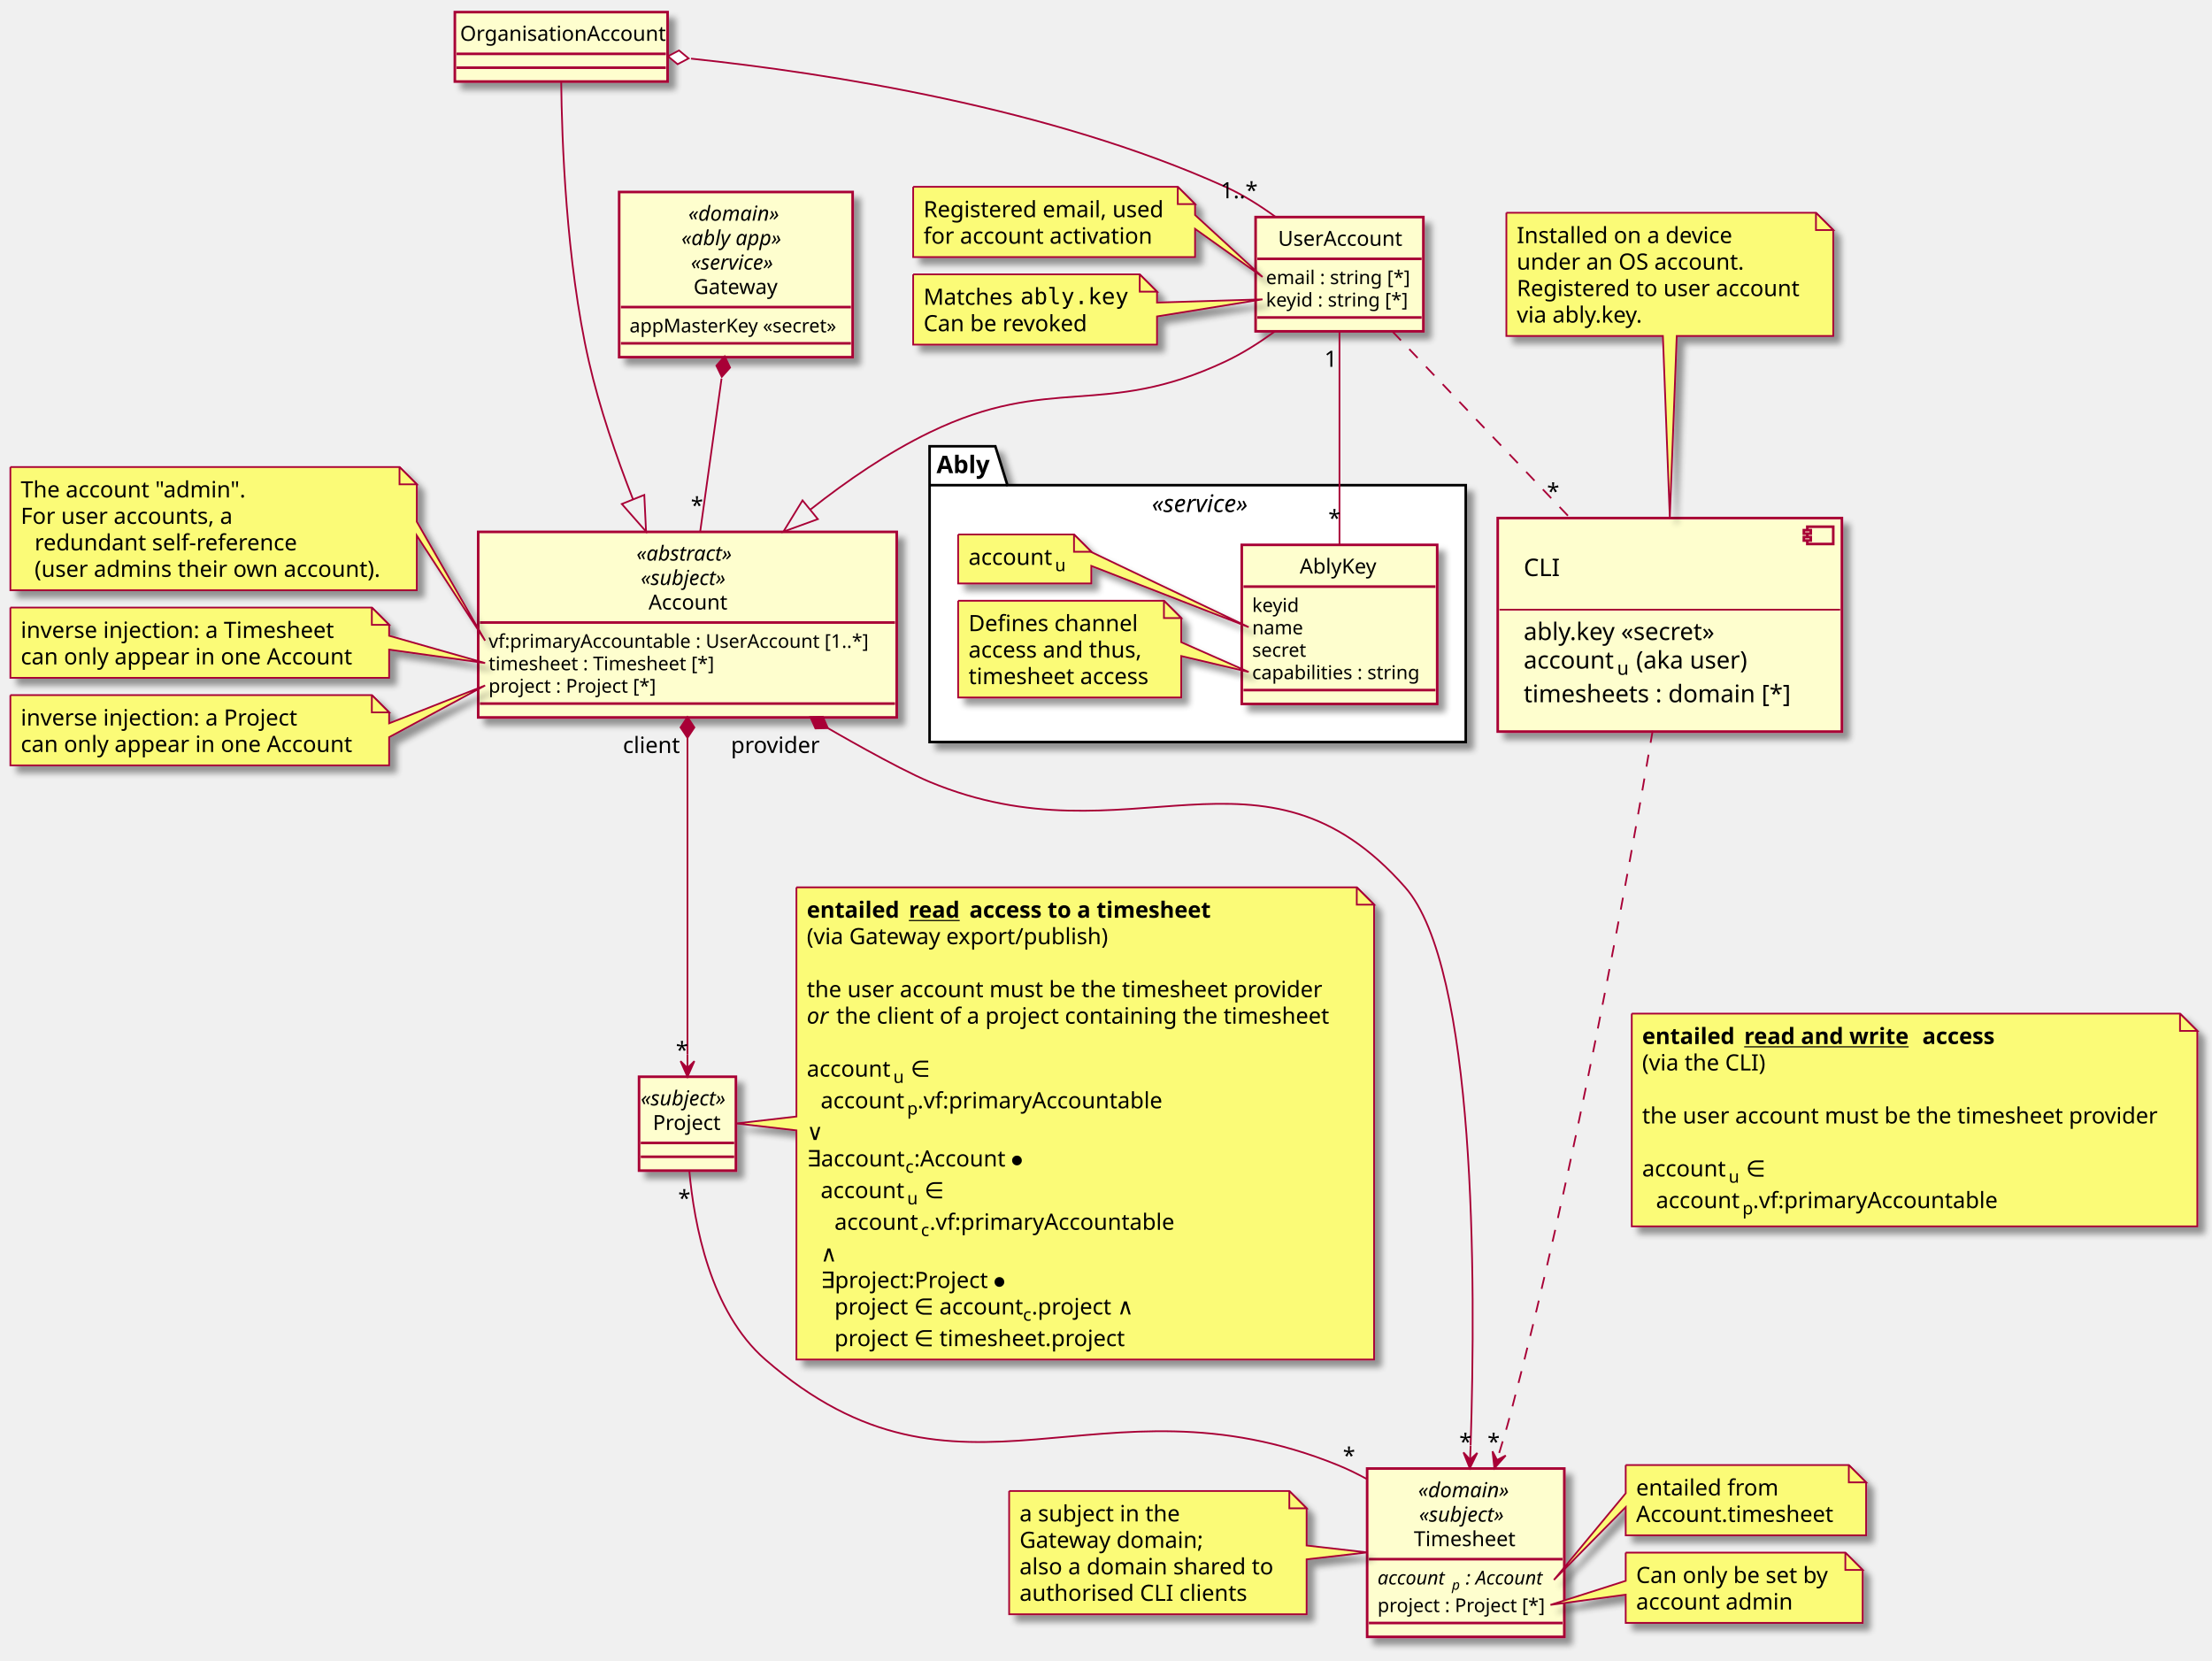
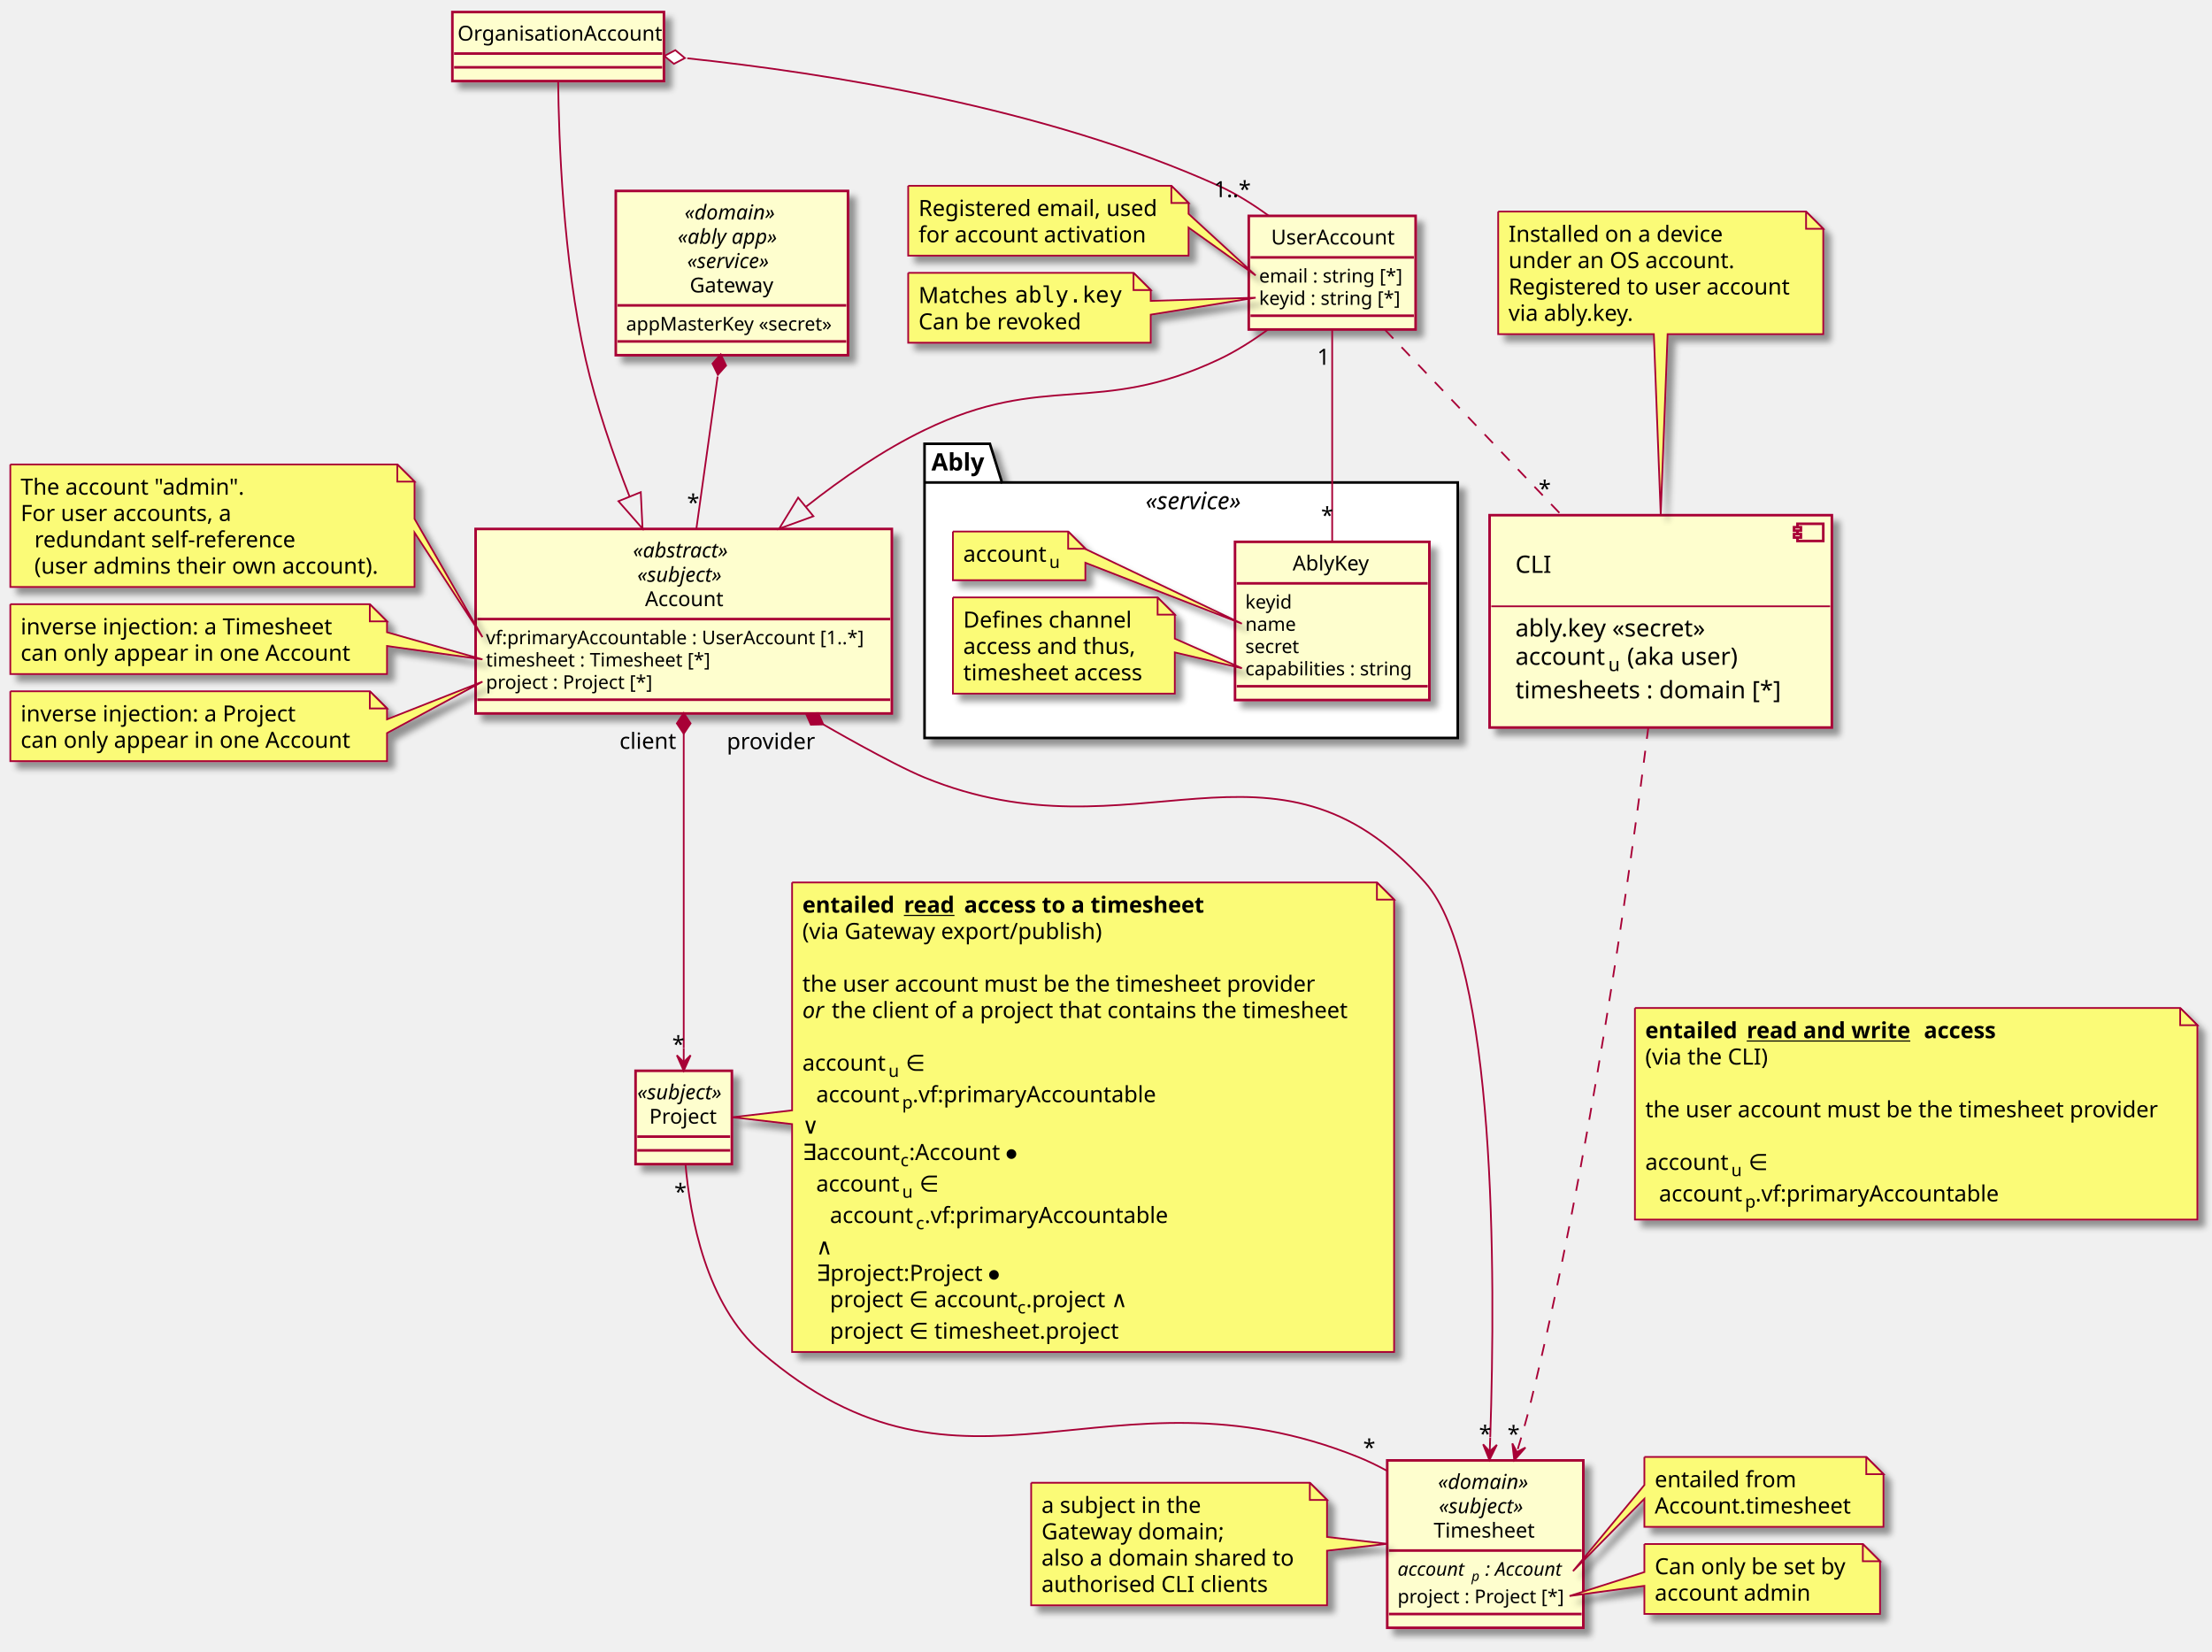
- <svg xmlns="http://www.w3.org/2000/svg" contentScriptType="application/ecmascript" contentStyleType="text/css" height="960px" preserveAspectRatio="none" style="width:1279px;height:960px;background:#FFFFFF;" version="1.1" viewBox="0 0 1279 960" width="1279px" zoomAndPan="magnify">
+ <svg xmlns="http://www.w3.org/2000/svg" contentScriptType="application/ecmascript" contentStyleType="text/css" height="960px" preserveAspectRatio="none" style="width:1286px;height:960px;background:#FFFFFF;" version="1.1" viewBox="0 0 1286 960" width="1286px" zoomAndPan="magnify">
  <defs>
-     <filter height="300%" id="fzw2fglpryi14" width="300%" x="-1" y="-1">
+     <filter height="300%" id="fntrrvmf6l3v0" width="300%" x="-1" y="-1">
      <feGaussianBlur result="blurOut" stdDeviation="2.0" />
      <feColorMatrix in="blurOut" result="blurOut2" type="matrix" values="0 0 0 0 0 0 0 0 0 0 0 0 0 0 0 0 0 0 .4 0" />
      <feOffset dx="4.0" dy="4.0" in="blurOut2" result="blurOut3" />
      <feBlend in="SourceGraphic" in2="blurOut3" mode="normal" />
    </filter>
  </defs>
  <g>
-     <polygon fill="#FFFFFF" filter="url(#fzw2fglpryi14)" points="537.5,258,575.5,258,582.5,280.488,847.5,280.488,847.5,429,537.5,429,537.5,258" style="stroke:#000000;stroke-width:1.5;" />
+     <polygon fill="#FFFFFF" filter="url(#fntrrvmf6l3v0)" points="537.5,258,575.5,258,582.5,280.488,847.5,280.488,847.5,429,537.5,429,537.5,258" style="stroke:#000000;stroke-width:1.5;" />
    <line style="stroke:#000000;stroke-width:1.5;" x1="537.5" x2="582.5" y1="280.488" y2="280.488" />
    <text fill="#000000" font-family="sans-serif" font-size="14" font-weight="bold" lengthAdjust="spacing" textLength="32" x="541.5" y="273.535">Ably</text>
    <text fill="#000000" font-family="sans-serif" font-size="14" font-style="italic" lengthAdjust="spacing" textLength="61" x="666" y="296.023">«service»</text>
-     <rect codeLine="126" fill="#FEFECE" filter="url(#fzw2fglpryi14)" height="91.953" id="AblyKey" style="stroke:#A80036;stroke-width:1.5;" width="113" x="718" y="315" />
+     <rect codeLine="126" fill="#FEFECE" filter="url(#fntrrvmf6l3v0)" height="91.953" id="AblyKey" style="stroke:#A80036;stroke-width:1.5;" width="113" x="718" y="315" />
    <text fill="#000000" font-family="sans-serif" font-size="12" lengthAdjust="spacing" textLength="46" x="751.5" y="331.602">AblyKey</text>
    <line style="stroke:#A80036;stroke-width:1.5;" x1="719" x2="830" y1="339.133" y2="339.133" />
    <text fill="#000000" font-family="sans-serif" font-size="11" lengthAdjust="spacing" textLength="28" x="724" y="353.768">keyid</text>
    <text fill="#000000" font-family="sans-serif" font-size="11" lengthAdjust="spacing" textLength="29" x="724" y="366.723">name</text>
    <text fill="#000000" font-family="sans-serif" font-size="11" lengthAdjust="spacing" textLength="33" x="724" y="379.678">secret</text>
    <text fill="#000000" font-family="sans-serif" font-size="11" lengthAdjust="spacing" textLength="101" x="724" y="392.633">capabilities : string</text>
    <line style="stroke:#A80036;stroke-width:1.5;" x1="719" x2="830" y1="398.953" y2="398.953" />
-     <path d="M554,309 L554,337.31 A0,0 0 0 0 554,337.31 L631,337.31 A0,0 0 0 0 631,337.31 L631,327.155 L722,362.565 L631,319.155 L631,319 L621,309 L554,309 A0,0 0 0 0 554,309 " fill="#FBFB77" filter="url(#fzw2fglpryi14)" style="stroke:#A80036;stroke-width:1.0;" />
+     <path d="M554,309 L554,337.31 A0,0 0 0 0 554,337.31 L631,337.31 A0,0 0 0 0 631,337.31 L631,327.155 L722,362.565 L631,319.155 L631,319 L621,309 L554,309 A0,0 0 0 0 554,309 " fill="#FBFB77" filter="url(#fntrrvmf6l3v0)" style="stroke:#A80036;stroke-width:1.0;" />
    <path d="M621,309 L621,319 L631,319 L621,309 " fill="#FBFB77" style="stroke:#A80036;stroke-width:1.0;" />
    <text fill="#000000" font-family="sans-serif" font-size="13" lengthAdjust="spacing" textLength="50" x="560" y="326.568">account</text>
    <text fill="#000000" font-family="sans-serif" font-size="10" lengthAdjust="spacing" textLength="6" x="610" y="330.201">u</text>
-     <path d="M554,347.31 L554,403.242 A0,0 0 0 0 554,403.242 L683,403.242 A0,0 0 0 0 683,403.242 L683,379.276 L722,388.476 L683,371.276 L683,357.31 L673,347.31 L554,347.31 A0,0 0 0 0 554,347.31 " fill="#FBFB77" filter="url(#fzw2fglpryi14)" style="stroke:#A80036;stroke-width:1.0;" />
+     <path d="M554,347.31 L554,403.242 A0,0 0 0 0 554,403.242 L683,403.242 A0,0 0 0 0 683,403.242 L683,379.276 L722,388.476 L683,371.276 L683,357.31 L673,347.31 L554,347.31 A0,0 0 0 0 554,347.31 " fill="#FBFB77" filter="url(#fntrrvmf6l3v0)" style="stroke:#A80036;stroke-width:1.0;" />
    <path d="M673,347.31 L673,357.31 L683,357.31 L673,347.31 " fill="#FBFB77" style="stroke:#A80036;stroke-width:1.0;" />
    <text fill="#000000" font-family="sans-serif" font-size="13" lengthAdjust="spacing" textLength="101" x="560" y="364.879">Defines channel</text>
    <text fill="#000000" font-family="sans-serif" font-size="13" lengthAdjust="spacing" textLength="105" x="560" y="380.19">access and thus,</text>
    <text fill="#000000" font-family="sans-serif" font-size="13" lengthAdjust="spacing" textLength="108" x="560" y="395.5">timesheet access</text>
-     <rect codeLine="6" fill="#FEFECE" filter="url(#fzw2fglpryi14)" height="95.486" id="Gateway" style="stroke:#A80036;stroke-width:1.5;" width="135" x="358" y="111" />
+     <rect codeLine="6" fill="#FEFECE" filter="url(#fntrrvmf6l3v0)" height="95.486" id="Gateway" style="stroke:#A80036;stroke-width:1.5;" width="135" x="358" y="111" />
    <text fill="#000000" font-family="sans-serif" font-size="12" font-style="italic" lengthAdjust="spacing" textLength="55" x="398" y="127.602">«domain»</text>
    <text fill="#000000" font-family="sans-serif" font-size="12" font-style="italic" lengthAdjust="spacing" textLength="63" x="394" y="141.734">«ably app»</text>
    <text fill="#000000" font-family="sans-serif" font-size="12" font-style="italic" lengthAdjust="spacing" textLength="52" x="399.5" y="155.867">«service»</text>
    <text fill="#000000" font-family="sans-serif" font-size="12" lengthAdjust="spacing" textLength="49" x="401" y="170">Gateway</text>
    <line style="stroke:#A80036;stroke-width:1.5;" x1="359" x2="492" y1="177.531" y2="177.531" />
    <text fill="#000000" font-family="sans-serif" font-size="11" lengthAdjust="spacing" textLength="123" x="364" y="192.166">appMasterKey «secret»</text>
    <line style="stroke:#A80036;stroke-width:1.5;" x1="359" x2="492" y1="198.486" y2="198.486" />
-     <rect codeLine="12" fill="#FEFECE" filter="url(#fzw2fglpryi14)" height="107.264" id="Account" style="stroke:#A80036;stroke-width:1.5;" width="242" x="276.5" y="307.5" />
+     <rect codeLine="12" fill="#FEFECE" filter="url(#fntrrvmf6l3v0)" height="107.264" id="Account" style="stroke:#A80036;stroke-width:1.5;" width="242" x="276.5" y="307.5" />
    <text fill="#000000" font-family="sans-serif" font-size="12" font-style="italic" lengthAdjust="spacing" textLength="59" x="368" y="324.102">«abstract»</text>
    <text fill="#000000" font-family="sans-serif" font-size="12" font-style="italic" lengthAdjust="spacing" textLength="54" x="370.5" y="338.234">«subject»</text>
    <text fill="#000000" font-family="sans-serif" font-size="12" lengthAdjust="spacing" textLength="45" x="375" y="352.367">Account</text>
    <line style="stroke:#A80036;stroke-width:1.5;" x1="277.5" x2="517.5" y1="359.898" y2="359.898" />
    <text fill="#000000" font-family="sans-serif" font-size="11" lengthAdjust="spacing" textLength="230" x="282.5" y="374.533">vf:primaryAccountable : UserAccount [1..*]</text>
    <text fill="#000000" font-family="sans-serif" font-size="11" lengthAdjust="spacing" textLength="132" x="282.5" y="387.488">timesheet : Timesheet [*]</text>
    <text fill="#000000" font-family="sans-serif" font-size="11" lengthAdjust="spacing" textLength="100" x="282.5" y="400.443">project : Project [*]</text>
    <line style="stroke:#A80036;stroke-width:1.5;" x1="277.5" x2="517.5" y1="406.764" y2="406.764" />
-     <path d="M6,270 L6,341.242 A0,0 0 0 0 6,341.242 L241,341.242 A0,0 0 0 0 241,341.242 L241,309.621 L280.5,370.376 L241,301.621 L241,280 L231,270 L6,270 A0,0 0 0 0 6,270 " fill="#FBFB77" filter="url(#fzw2fglpryi14)" style="stroke:#A80036;stroke-width:1.0;" />
+     <path d="M6,270 L6,341.242 A0,0 0 0 0 6,341.242 L241,341.242 A0,0 0 0 0 241,341.242 L241,309.621 L280.5,370.376 L241,301.621 L241,280 L231,270 L6,270 A0,0 0 0 0 6,270 " fill="#FBFB77" filter="url(#fntrrvmf6l3v0)" style="stroke:#A80036;stroke-width:1.0;" />
    <path d="M231,270 L231,280 L241,280 L231,270 " fill="#FBFB77" style="stroke:#A80036;stroke-width:1.0;" />
    <text fill="#000000" font-family="sans-serif" font-size="13" lengthAdjust="spacing" textLength="134" x="12" y="287.568">The account "admin".</text>
    <text fill="#000000" font-family="sans-serif" font-size="13" lengthAdjust="spacing" textLength="127" x="12" y="302.879">For user accounts, a</text>
    <text fill="#000000" font-family="sans-serif" font-size="13" lengthAdjust="spacing" textLength="157" x="20" y="318.19">redundant self-reference</text>
    <text fill="#000000" font-family="sans-serif" font-size="13" lengthAdjust="spacing" textLength="206" x="20" y="333.5">(user admins their own account).</text>
-     <path d="M6,351.242 L6,391.863 A0,0 0 0 0 6,391.863 L225,391.863 A0,0 0 0 0 225,391.863 L225,375.553 L280.5,383.331 L225,367.553 L225,361.242 L215,351.242 L6,351.242 A0,0 0 0 0 6,351.242 " fill="#FBFB77" filter="url(#fzw2fglpryi14)" style="stroke:#A80036;stroke-width:1.0;" />
+     <path d="M6,351.242 L6,391.863 A0,0 0 0 0 6,391.863 L225,391.863 A0,0 0 0 0 225,391.863 L225,375.553 L280.5,383.331 L225,367.553 L225,361.242 L215,351.242 L6,351.242 A0,0 0 0 0 6,351.242 " fill="#FBFB77" filter="url(#fntrrvmf6l3v0)" style="stroke:#A80036;stroke-width:1.0;" />
    <path d="M215,351.242 L215,361.242 L225,361.242 L215,351.242 " fill="#FBFB77" style="stroke:#A80036;stroke-width:1.0;" />
    <text fill="#000000" font-family="sans-serif" font-size="13" lengthAdjust="spacing" textLength="188" x="12" y="368.81">inverse injection: a Timesheet</text>
    <text fill="#000000" font-family="sans-serif" font-size="13" lengthAdjust="spacing" textLength="198" x="12" y="384.121">can only appear in one Account</text>
-     <path d="M6,401.863 L6,442.484 A0,0 0 0 0 6,442.484 L225,442.484 A0,0 0 0 0 225,442.484 L225,426.174 L280.5,396.286 L225,418.174 L225,411.863 L215,401.863 L6,401.863 A0,0 0 0 0 6,401.863 " fill="#FBFB77" filter="url(#fzw2fglpryi14)" style="stroke:#A80036;stroke-width:1.0;" />
+     <path d="M6,401.863 L6,442.484 A0,0 0 0 0 6,442.484 L225,442.484 A0,0 0 0 0 225,442.484 L225,426.174 L280.5,396.286 L225,418.174 L225,411.863 L215,401.863 L6,401.863 A0,0 0 0 0 6,401.863 " fill="#FBFB77" filter="url(#fntrrvmf6l3v0)" style="stroke:#A80036;stroke-width:1.0;" />
    <path d="M215,401.863 L215,411.863 L225,411.863 L215,401.863 " fill="#FBFB77" style="stroke:#A80036;stroke-width:1.0;" />
    <text fill="#000000" font-family="sans-serif" font-size="13" lengthAdjust="spacing" textLength="166" x="12" y="419.432">inverse injection: a Project</text>
    <text fill="#000000" font-family="sans-serif" font-size="13" lengthAdjust="spacing" textLength="198" x="12" y="434.742">can only appear in one Account</text>
-     <rect codeLine="55" fill="#FEFECE" filter="url(#fzw2fglpryi14)" height="97.309" id="Timesheet" style="stroke:#A80036;stroke-width:1.5;" width="114" x="790.5" y="849" />
-     <text fill="#000000" font-family="sans-serif" font-size="12" font-style="italic" lengthAdjust="spacing" textLength="55" x="820" y="865.602">«domain»</text>
-     <text fill="#000000" font-family="sans-serif" font-size="12" font-style="italic" lengthAdjust="spacing" textLength="54" x="820.5" y="879.734">«subject»</text>
-     <text fill="#000000" font-family="sans-serif" font-size="12" lengthAdjust="spacing" textLength="60" x="817.5" y="893.867">Timesheet</text>
-     <line style="stroke:#A80036;stroke-width:1.5;" x1="791.5" x2="903.5" y1="901.398" y2="901.398" />
-     <text fill="#000000" font-family="sans-serif" font-size="11" font-style="italic" lengthAdjust="spacing" textLength="43" x="796.5" y="916.033">account</text>
-     <text fill="#000000" font-family="sans-serif" font-size="8" font-style="italic" lengthAdjust="spacing" textLength="5" x="839.5" y="919.088">p</text>
-     <text fill="#000000" font-family="sans-serif" font-size="11" font-style="italic" lengthAdjust="spacing" textLength="51" x="847.5" y="916.033">: Account</text>
-     <text fill="#000000" font-family="sans-serif" font-size="11" lengthAdjust="spacing" textLength="100" x="796.5" y="931.988">project : Project [*]</text>
-     <line style="stroke:#A80036;stroke-width:1.5;" x1="791.5" x2="903.5" y1="938.309" y2="938.309" />
-     <rect codeLine="74" fill="#FEFECE" filter="url(#fzw2fglpryi14)" height="54.266" id="Project" style="stroke:#A80036;stroke-width:1.5;" width="56" x="369.5" y="622.5" />
+     <rect codeLine="55" fill="#FEFECE" filter="url(#fntrrvmf6l3v0)" height="97.309" id="Timesheet" style="stroke:#A80036;stroke-width:1.5;" width="114" x="806.5" y="849" />
+     <text fill="#000000" font-family="sans-serif" font-size="12" font-style="italic" lengthAdjust="spacing" textLength="55" x="836" y="865.602">«domain»</text>
+     <text fill="#000000" font-family="sans-serif" font-size="12" font-style="italic" lengthAdjust="spacing" textLength="54" x="836.5" y="879.734">«subject»</text>
+     <text fill="#000000" font-family="sans-serif" font-size="12" lengthAdjust="spacing" textLength="60" x="833.5" y="893.867">Timesheet</text>
+     <line style="stroke:#A80036;stroke-width:1.5;" x1="807.5" x2="919.5" y1="901.398" y2="901.398" />
+     <text fill="#000000" font-family="sans-serif" font-size="11" font-style="italic" lengthAdjust="spacing" textLength="43" x="812.5" y="916.033">account</text>
+     <text fill="#000000" font-family="sans-serif" font-size="8" font-style="italic" lengthAdjust="spacing" textLength="5" x="855.5" y="919.088">p</text>
+     <text fill="#000000" font-family="sans-serif" font-size="11" font-style="italic" lengthAdjust="spacing" textLength="51" x="863.5" y="916.033">: Account</text>
+     <text fill="#000000" font-family="sans-serif" font-size="11" lengthAdjust="spacing" textLength="100" x="812.5" y="931.988">project : Project [*]</text>
+     <line style="stroke:#A80036;stroke-width:1.5;" x1="807.5" x2="919.5" y1="938.309" y2="938.309" />
+     <rect codeLine="74" fill="#FEFECE" filter="url(#fntrrvmf6l3v0)" height="54.266" id="Project" style="stroke:#A80036;stroke-width:1.5;" width="56" x="369.5" y="622.5" />
    <text fill="#000000" font-family="sans-serif" font-size="12" font-style="italic" lengthAdjust="spacing" textLength="54" x="370.5" y="639.102">«subject»</text>
    <text fill="#000000" font-family="sans-serif" font-size="12" lengthAdjust="spacing" textLength="40" x="377.5" y="653.234">Project</text>
    <line style="stroke:#A80036;stroke-width:1.5;" x1="370.5" x2="424.5" y1="660.766" y2="660.766" />
    <line style="stroke:#A80036;stroke-width:1.5;" x1="370.5" x2="424.5" y1="668.766" y2="668.766" />
-     <rect codeLine="36" fill="#FEFECE" filter="url(#fzw2fglpryi14)" height="66.043" id="UserAccount" style="stroke:#A80036;stroke-width:1.5;" width="97" x="726" y="125.5" />
+     <rect codeLine="36" fill="#FEFECE" filter="url(#fntrrvmf6l3v0)" height="66.043" id="UserAccount" style="stroke:#A80036;stroke-width:1.5;" width="97" x="726" y="125.5" />
    <text fill="#000000" font-family="sans-serif" font-size="12" lengthAdjust="spacing" textLength="71" x="739" y="142.102">UserAccount</text>
    <line style="stroke:#A80036;stroke-width:1.5;" x1="727" x2="822" y1="149.633" y2="149.633" />
    <text fill="#000000" font-family="sans-serif" font-size="11" lengthAdjust="spacing" textLength="85" x="732" y="164.268">email : string [*]</text>
    <text fill="#000000" font-family="sans-serif" font-size="11" lengthAdjust="spacing" textLength="85" x="732" y="177.223">keyid : string [*]</text>
    <line style="stroke:#A80036;stroke-width:1.5;" x1="727" x2="822" y1="183.543" y2="183.543" />
-     <path d="M528,108 L528,148.621 A0,0 0 0 0 528,148.621 L691,148.621 A0,0 0 0 0 691,148.621 L691,132.31 L730,160.11 L691,124.311 L691,118 L681,108 L528,108 A0,0 0 0 0 528,108 " fill="#FBFB77" filter="url(#fzw2fglpryi14)" style="stroke:#A80036;stroke-width:1.0;" />
+     <path d="M528,108 L528,148.621 A0,0 0 0 0 528,148.621 L691,148.621 A0,0 0 0 0 691,148.621 L691,132.31 L730,160.11 L691,124.311 L691,118 L681,108 L528,108 A0,0 0 0 0 528,108 " fill="#FBFB77" filter="url(#fntrrvmf6l3v0)" style="stroke:#A80036;stroke-width:1.0;" />
    <path d="M681,108 L681,118 L691,118 L681,108 " fill="#FBFB77" style="stroke:#A80036;stroke-width:1.0;" />
    <text fill="#000000" font-family="sans-serif" font-size="13" lengthAdjust="spacing" textLength="142" x="534" y="125.568">Registered email, used</text>
    <text fill="#000000" font-family="sans-serif" font-size="13" lengthAdjust="spacing" textLength="138" x="534" y="140.879">for account activation</text>
-     <path d="M528,158.621 L528,199.242 A0,0 0 0 0 528,199.242 L669,199.242 A0,0 0 0 0 669,199.242 L669,182.932 L730,173.065 L669,174.932 L669,168.621 L659,158.621 L528,158.621 A0,0 0 0 0 528,158.621 " fill="#FBFB77" filter="url(#fzw2fglpryi14)" style="stroke:#A80036;stroke-width:1.0;" />
+     <path d="M528,158.621 L528,199.242 A0,0 0 0 0 528,199.242 L669,199.242 A0,0 0 0 0 669,199.242 L669,182.932 L730,173.065 L669,174.932 L669,168.621 L659,158.621 L528,158.621 A0,0 0 0 0 528,158.621 " fill="#FBFB77" filter="url(#fntrrvmf6l3v0)" style="stroke:#A80036;stroke-width:1.0;" />
    <path d="M659,158.621 L659,168.621 L669,168.621 L659,158.621 " fill="#FBFB77" style="stroke:#A80036;stroke-width:1.0;" />
    <text fill="#000000" font-family="sans-serif" font-size="13" lengthAdjust="spacing" textLength="52" x="534" y="176.19">Matches</text>
    <text fill="#000000" font-family="monospace" font-size="13" lengthAdjust="spacing" textLength="64" x="590" y="175.866">ably.key</text>
    <text fill="#000000" font-family="sans-serif" font-size="13" lengthAdjust="spacing" textLength="97" x="534" y="191.5">Can be revoked</text>
-     <rect codeLine="50" fill="#FEFECE" filter="url(#fzw2fglpryi14)" height="40.133" id="OrganisationAccount" style="stroke:#A80036;stroke-width:1.5;" width="123" x="263" y="7" />
+     <rect codeLine="50" fill="#FEFECE" filter="url(#fntrrvmf6l3v0)" height="40.133" id="OrganisationAccount" style="stroke:#A80036;stroke-width:1.5;" width="123" x="263" y="7" />
    <text fill="#000000" font-family="sans-serif" font-size="12" lengthAdjust="spacing" textLength="117" x="266" y="23.602">OrganisationAccount</text>
    <line style="stroke:#A80036;stroke-width:1.5;" x1="264" x2="385" y1="31.133" y2="31.133" />
    <line style="stroke:#A80036;stroke-width:1.5;" x1="264" x2="385" y1="39.133" y2="39.133" />
-     <path d="M583.5,862 L583.5,933.242 A0,0 0 0 0 583.5,933.242 L755.5,933.242 A0,0 0 0 0 755.5,933.242 L755.5,901.5 L790.5,897.5 L755.5,893.5 L755.5,872 L745.5,862 L583.5,862 A0,0 0 0 0 583.5,862 " fill="#FBFB77" filter="url(#fzw2fglpryi14)" style="stroke:#A80036;stroke-width:1.0;" />
-     <path d="M745.5,862 L745.5,872 L755.5,872 L745.5,862 " fill="#FBFB77" style="stroke:#A80036;stroke-width:1.0;" />
-     <text fill="#000000" font-family="sans-serif" font-size="13" lengthAdjust="spacing" textLength="97" x="589.5" y="879.568">a subject in the</text>
-     <text fill="#000000" font-family="sans-serif" font-size="13" lengthAdjust="spacing" textLength="107" x="589.5" y="894.879">Gateway domain;</text>
-     <text fill="#000000" font-family="sans-serif" font-size="13" lengthAdjust="spacing" textLength="151" x="589.5" y="910.189">also a domain shared to</text>
-     <text fill="#000000" font-family="sans-serif" font-size="13" lengthAdjust="spacing" textLength="137" x="589.5" y="925.5">authorised CLI clients</text>
-     <path d="M940,847 L940,863.311 L898.5,913.376 L940,871.311 L940,887.621 A0,0 0 0 0 940,887.621 L1079,887.621 A0,0 0 0 0 1079,887.621 L1079,857 L1069,847 L940,847 A0,0 0 0 0 940,847 " fill="#FBFB77" filter="url(#fzw2fglpryi14)" style="stroke:#A80036;stroke-width:1.0;" />
-     <path d="M1069,847 L1069,857 L1079,857 L1069,847 " fill="#FBFB77" style="stroke:#A80036;stroke-width:1.0;" />
-     <text fill="#000000" font-family="sans-serif" font-size="13" lengthAdjust="spacing" textLength="84" x="946" y="864.568">entailed from</text>
-     <text fill="#000000" font-family="sans-serif" font-size="13" lengthAdjust="spacing" textLength="118" x="946" y="879.879">Account.timesheet</text>
-     <path d="M940,897.621 L940,913.932 L896.5,927.831 L940,921.932 L940,938.242 A0,0 0 0 0 940,938.242 L1077,938.242 A0,0 0 0 0 1077,938.242 L1077,907.621 L1067,897.621 L940,897.621 A0,0 0 0 0 940,897.621 " fill="#FBFB77" filter="url(#fzw2fglpryi14)" style="stroke:#A80036;stroke-width:1.0;" />
-     <path d="M1067,897.621 L1067,907.621 L1077,907.621 L1067,897.621 " fill="#FBFB77" style="stroke:#A80036;stroke-width:1.0;" />
-     <text fill="#000000" font-family="sans-serif" font-size="13" lengthAdjust="spacing" textLength="116" x="946" y="915.189">Can only be set by</text>
-     <text fill="#000000" font-family="sans-serif" font-size="13" lengthAdjust="spacing" textLength="93" x="946" y="930.5">account admin</text>
-     <path d="M460.5,513 L460.5,645.5 L425.8,649.5 L460.5,653.5 L460.5,785.969 A0,0 0 0 0 460.5,785.969 L794.5,785.969 A0,0 0 0 0 794.5,785.969 L794.5,523 L784.5,513 L460.5,513 A0,0 0 0 0 460.5,513 " fill="#FBFB77" filter="url(#fzw2fglpryi14)" style="stroke:#A80036;stroke-width:1.0;" />
-     <path d="M784.5,513 L784.5,523 L794.5,523 L784.5,513 " fill="#FBFB77" style="stroke:#A80036;stroke-width:1.0;" />
+     <path d="M599.5,862 L599.5,933.242 A0,0 0 0 0 599.5,933.242 L771.5,933.242 A0,0 0 0 0 771.5,933.242 L771.5,901.5 L806.5,897.5 L771.5,893.5 L771.5,872 L761.5,862 L599.5,862 A0,0 0 0 0 599.5,862 " fill="#FBFB77" filter="url(#fntrrvmf6l3v0)" style="stroke:#A80036;stroke-width:1.0;" />
+     <path d="M761.5,862 L761.5,872 L771.5,872 L761.5,862 " fill="#FBFB77" style="stroke:#A80036;stroke-width:1.0;" />
+     <text fill="#000000" font-family="sans-serif" font-size="13" lengthAdjust="spacing" textLength="97" x="605.5" y="879.568">a subject in the</text>
+     <text fill="#000000" font-family="sans-serif" font-size="13" lengthAdjust="spacing" textLength="107" x="605.5" y="894.879">Gateway domain;</text>
+     <text fill="#000000" font-family="sans-serif" font-size="13" lengthAdjust="spacing" textLength="151" x="605.5" y="910.189">also a domain shared to</text>
+     <text fill="#000000" font-family="sans-serif" font-size="13" lengthAdjust="spacing" textLength="137" x="605.5" y="925.5">authorised CLI clients</text>
+     <path d="M956,847 L956,863.311 L914.5,913.376 L956,871.311 L956,887.621 A0,0 0 0 0 956,887.621 L1095,887.621 A0,0 0 0 0 1095,887.621 L1095,857 L1085,847 L956,847 A0,0 0 0 0 956,847 " fill="#FBFB77" filter="url(#fntrrvmf6l3v0)" style="stroke:#A80036;stroke-width:1.0;" />
+     <path d="M1085,847 L1085,857 L1095,857 L1085,847 " fill="#FBFB77" style="stroke:#A80036;stroke-width:1.0;" />
+     <text fill="#000000" font-family="sans-serif" font-size="13" lengthAdjust="spacing" textLength="84" x="962" y="864.568">entailed from</text>
+     <text fill="#000000" font-family="sans-serif" font-size="13" lengthAdjust="spacing" textLength="118" x="962" y="879.879">Account.timesheet</text>
+     <path d="M956,897.621 L956,913.932 L912.5,927.831 L956,921.932 L956,938.242 A0,0 0 0 0 956,938.242 L1093,938.242 A0,0 0 0 0 1093,938.242 L1093,907.621 L1083,897.621 L956,897.621 A0,0 0 0 0 956,897.621 " fill="#FBFB77" filter="url(#fntrrvmf6l3v0)" style="stroke:#A80036;stroke-width:1.0;" />
+     <path d="M1083,897.621 L1083,907.621 L1093,907.621 L1083,897.621 " fill="#FBFB77" style="stroke:#A80036;stroke-width:1.0;" />
+     <text fill="#000000" font-family="sans-serif" font-size="13" lengthAdjust="spacing" textLength="116" x="962" y="915.189">Can only be set by</text>
+     <text fill="#000000" font-family="sans-serif" font-size="13" lengthAdjust="spacing" textLength="93" x="962" y="930.5">account admin</text>
+     <path d="M460.5,513 L460.5,645.5 L425.86,649.5 L460.5,653.5 L460.5,785.969 A0,0 0 0 0 460.5,785.969 L810.5,785.969 A0,0 0 0 0 810.5,785.969 L810.5,523 L800.5,513 L460.5,513 A0,0 0 0 0 460.5,513 " fill="#FBFB77" filter="url(#fntrrvmf6l3v0)" style="stroke:#A80036;stroke-width:1.0;" />
+     <path d="M800.5,513 L800.5,523 L810.5,523 L800.5,513 " fill="#FBFB77" style="stroke:#A80036;stroke-width:1.0;" />
    <text fill="#000000" font-family="sans-serif" font-size="13" font-weight="bold" lengthAdjust="spacing" textLength="55" x="466.5" y="530.568">entailed</text>
    <text fill="#000000" font-family="sans-serif" font-size="13" font-weight="bold" lengthAdjust="spacing" text-decoration="underline" textLength="31" x="525.5" y="530.568">read</text>
    <text fill="#000000" font-family="sans-serif" font-size="13" font-weight="bold" lengthAdjust="spacing" textLength="144" x="560.5" y="530.568">access to a timesheet</text>
    <text fill="#000000" font-family="sans-serif" font-size="13" lengthAdjust="spacing" textLength="181" x="466.5" y="545.879">(via Gateway export/publish)</text>
    <text fill="#000000" font-family="sans-serif" font-size="13" lengthAdjust="spacing" textLength="0" x="470.5" y="561.189" />
    <text fill="#000000" font-family="sans-serif" font-size="13" lengthAdjust="spacing" textLength="306" x="466.5" y="576.5">the user account must be the timesheet provider</text>
    <text fill="#000000" font-family="sans-serif" font-size="13" font-style="italic" lengthAdjust="spacing" textLength="13" x="466.5" y="591.811">or</text>
-     <text fill="#000000" font-family="sans-serif" font-size="13" lengthAdjust="spacing" textLength="296" x="483.5" y="591.811">the client of a project containing the timesheet</text>
+     <text fill="#000000" font-family="sans-serif" font-size="13" lengthAdjust="spacing" textLength="312" x="483.5" y="591.811">the client of a project that contains the timesheet</text>
    <text fill="#000000" font-family="sans-serif" font-size="13" lengthAdjust="spacing" textLength="0" x="470.5" y="607.121" />
    <text fill="#000000" font-family="sans-serif" font-size="13" lengthAdjust="spacing" textLength="50" x="466.5" y="622.432">account</text>
    <text fill="#000000" font-family="sans-serif" font-size="10" lengthAdjust="spacing" textLength="6" x="516.5" y="626.064">u</text>
    <text fill="#000000" font-family="sans-serif" font-size="13" lengthAdjust="spacing" textLength="7" x="526.5" y="622.432">∈</text>
    <text fill="#000000" font-family="sans-serif" font-size="13" lengthAdjust="spacing" textLength="50" x="474.5" y="640.742">account</text>
    <text fill="#000000" font-family="sans-serif" font-size="10" lengthAdjust="spacing" textLength="6" x="524.5" y="644.375">p</text>
    <text fill="#000000" font-family="sans-serif" font-size="13" lengthAdjust="spacing" textLength="146" x="530.5" y="640.742">.vf:primaryAccountable</text>
    <text fill="#000000" font-family="sans-serif" font-size="13" lengthAdjust="spacing" textLength="8" x="466.5" y="659.053">∨</text>
    <text fill="#000000" font-family="sans-serif" font-size="13" lengthAdjust="spacing" textLength="57" x="466.5" y="674.363">∃account</text>
    <text fill="#000000" font-family="sans-serif" font-size="10" lengthAdjust="spacing" textLength="5" x="523.5" y="677.996">c</text>
    <text fill="#000000" font-family="sans-serif" font-size="13" lengthAdjust="spacing" textLength="65" x="528.5" y="674.363">:Account ⦁</text>
    <text fill="#000000" font-family="sans-serif" font-size="13" lengthAdjust="spacing" textLength="50" x="474.5" y="692.674">account</text>
    <text fill="#000000" font-family="sans-serif" font-size="10" lengthAdjust="spacing" textLength="6" x="524.5" y="696.307">u</text>
    <text fill="#000000" font-family="sans-serif" font-size="13" lengthAdjust="spacing" textLength="7" x="534.5" y="692.674">∈</text>
    <text fill="#000000" font-family="sans-serif" font-size="13" lengthAdjust="spacing" textLength="50" x="482.5" y="710.984">account</text>
    <text fill="#000000" font-family="sans-serif" font-size="10" lengthAdjust="spacing" textLength="5" x="532.5" y="714.617">c</text>
    <text fill="#000000" font-family="sans-serif" font-size="13" lengthAdjust="spacing" textLength="146" x="537.5" y="710.984">.vf:primaryAccountable</text>
    <text fill="#000000" font-family="sans-serif" font-size="13" lengthAdjust="spacing" textLength="8" x="474.5" y="729.295">∧</text>
    <text fill="#000000" font-family="sans-serif" font-size="13" lengthAdjust="spacing" textLength="107" x="474.5" y="744.606">∃project:Project ⦁</text>
    <text fill="#000000" font-family="sans-serif" font-size="13" lengthAdjust="spacing" textLength="109" x="482.5" y="759.916">project ∈ account</text>
    <text fill="#000000" font-family="sans-serif" font-size="10" lengthAdjust="spacing" textLength="5" x="591.5" y="763.549">c</text>
    <text fill="#000000" font-family="sans-serif" font-size="13" lengthAdjust="spacing" textLength="60" x="596.5" y="759.916">.project ∧</text>
    <text fill="#000000" font-family="sans-serif" font-size="13" lengthAdjust="spacing" textLength="169" x="482.5" y="778.227">project ∈ timesheet.project</text>
-     <rect fill="#FEFECE" filter="url(#fzw2fglpryi14)" height="123.441" style="stroke:#A80036;stroke-width:1.5;" width="199" x="866" y="299.5" />
+     <rect fill="#FEFECE" filter="url(#fntrrvmf6l3v0)" height="123.441" style="stroke:#A80036;stroke-width:1.5;" width="199" x="866" y="299.5" />
    <rect fill="#FEFECE" height="10" style="stroke:#A80036;stroke-width:1.5;" width="15" x="1045" y="304.5" />
    <rect fill="#FEFECE" height="2" style="stroke:#A80036;stroke-width:1.5;" width="4" x="1043" y="306.5" />
    <rect fill="#FEFECE" height="2" style="stroke:#A80036;stroke-width:1.5;" width="4" x="1043" y="310.5" />
    <text fill="#000000" font-family="sans-serif" font-size="14" lengthAdjust="spacing" textLength="21" x="881" y="333.035">CLI</text>
    <text fill="#000000" font-family="sans-serif" font-size="14" lengthAdjust="spacing" textLength="0" x="885" y="349.523" />
    <line style="stroke:#A80036;stroke-width:1.0;" x1="867" x2="1064" y1="352.477" y2="352.477" />
    <text fill="#000000" font-family="sans-serif" font-size="14" lengthAdjust="spacing" textLength="114" x="881" y="370.012">ably.key «secret»</text>
    <text fill="#000000" font-family="sans-serif" font-size="14" lengthAdjust="spacing" textLength="54" x="881" y="386.5">account</text>
    <text fill="#000000" font-family="sans-serif" font-size="11" lengthAdjust="spacing" textLength="7" x="935" y="390.133">u</text>
    <text fill="#000000" font-family="sans-serif" font-size="14" lengthAdjust="spacing" textLength="68" x="946" y="386.5">(aka user)</text>
    <text fill="#000000" font-family="sans-serif" font-size="14" lengthAdjust="spacing" textLength="159" x="881" y="405.988">timesheets : domain [*]</text>
-     <path d="M871,123 L871,194.242 A0,0 0 0 0 871,194.242 L961.5,194.242 L965.5,299.15 L969.5,194.242 L1060,194.242 A0,0 0 0 0 1060,194.242 L1060,133 L1050,123 L871,123 A0,0 0 0 0 871,123 " fill="#FBFB77" filter="url(#fzw2fglpryi14)" style="stroke:#A80036;stroke-width:1.0;" />
+     <path d="M871,123 L871,194.242 A0,0 0 0 0 871,194.242 L961.5,194.242 L965.5,299.15 L969.5,194.242 L1060,194.242 A0,0 0 0 0 1060,194.242 L1060,133 L1050,123 L871,123 A0,0 0 0 0 871,123 " fill="#FBFB77" filter="url(#fntrrvmf6l3v0)" style="stroke:#A80036;stroke-width:1.0;" />
    <path d="M1050,123 L1050,133 L1060,133 L1050,123 " fill="#FBFB77" style="stroke:#A80036;stroke-width:1.0;" />
    <text fill="#000000" font-family="sans-serif" font-size="13" lengthAdjust="spacing" textLength="129" x="877" y="140.568">Installed on a device</text>
    <text fill="#000000" font-family="sans-serif" font-size="13" lengthAdjust="spacing" textLength="134" x="877" y="155.879">under an OS account.</text>
    <text fill="#000000" font-family="sans-serif" font-size="13" lengthAdjust="spacing" textLength="168" x="877" y="171.19">Registered to user account</text>
    <text fill="#000000" font-family="sans-serif" font-size="13" lengthAdjust="spacing" textLength="78" x="877" y="186.5">via ably.key.</text>
    <path codeLine="10" d="M417.2,218.91 C413.28,246.99 408.64,280.23 404.85,307.39 " fill="none" id="Gateway-backto-Account" style="stroke:#A80036;stroke-width:1.0;" />
    <polygon fill="#A80036" points="419.01,206,414.218,211.388,417.348,217.884,422.14,212.496,419.01,206" style="stroke:#A80036;stroke-width:1.0;" />
    <text fill="#000000" font-family="sans-serif" font-size="13" lengthAdjust="spacing" textLength="6" x="399.435" y="296.75">*</text>
-     <path codeLine="32" d="M478.698,420.96 C478.698,420.96 517.95,443.85 537.5,452 C653.06,500.15 729.78,419.02 812.5,513 C853.43,559.51 853.44,739.67 850.33,835.6 " fill="none" id="Account-Timesheet" style="stroke:#A80036;stroke-width:1.0;" />
-     <polygon fill="#A80036" points="849.86,848.83,854.174,839.976,850.036,843.833,846.179,839.695,849.86,848.83" style="stroke:#A80036;stroke-width:1.0;" />
-     <line style="stroke:#A80036;stroke-width:1.0;" x1="850.036" x2="850.32" y1="843.833" y2="835.84" />
-     <polygon fill="#A80036" points="468.56,414.54,471.489,421.13,478.698,420.96,475.769,414.371,468.56,414.54" style="stroke:#A80036;stroke-width:1.0;" />
-     <text fill="#000000" font-family="sans-serif" font-size="13" lengthAdjust="spacing" textLength="52" x="422.615" y="435.314">provider</text>
-     <text fill="#000000" font-family="sans-serif" font-size="13" lengthAdjust="spacing" textLength="6" x="843.766" y="838.149">*</text>
+     <path codeLine="32" d="M478.624,421.136 C478.624,421.136 517.91,443.97 537.5,452 C659.77,502.12 740.61,414.32 828.5,513 C869.7,559.27 869.59,739.54 866.39,835.54 " fill="none" id="Account-Timesheet" style="stroke:#A80036;stroke-width:1.0;" />
+     <polygon fill="#A80036" points="865.91,848.79,870.234,839.941,866.091,843.793,862.239,839.651,865.91,848.79" style="stroke:#A80036;stroke-width:1.0;" />
+     <line style="stroke:#A80036;stroke-width:1.0;" x1="866.091" x2="866.38" y1="843.793" y2="835.795" />
+     <polygon fill="#A80036" points="468.49,414.71,471.415,421.301,478.624,421.136,475.699,414.545,468.49,414.71" style="stroke:#A80036;stroke-width:1.0;" />
+     <text fill="#000000" font-family="sans-serif" font-size="13" lengthAdjust="spacing" textLength="52" x="422.536" y="435.507">provider</text>
+     <text fill="#000000" font-family="sans-serif" font-size="13" lengthAdjust="spacing" textLength="6" x="859.823" y="838.103">*</text>
    <path codeLine="34" d="M397.5,426.55 C397.5,426.55 397.5,562.63 397.5,609.35 " fill="none" id="Account-Project" style="stroke:#A80036;stroke-width:1.0;" />
    <polygon fill="#A80036" points="397.5,622.48,401.5,613.48,397.5,617.48,393.5,613.48,397.5,622.48" style="stroke:#A80036;stroke-width:1.0;" />
    <line style="stroke:#A80036;stroke-width:1.0;" x1="397.5" x2="397.5" y1="617.48" y2="609.48" />
    <polygon fill="#A80036" points="397.5,414.55,393.5,420.55,397.5,426.55,401.5,420.55,397.5,414.55" style="stroke:#A80036;stroke-width:1.0;" />
    <text fill="#000000" font-family="sans-serif" font-size="13" lengthAdjust="spacing" textLength="35" x="360.148" y="435.325">client</text>
    <text fill="#000000" font-family="sans-serif" font-size="13" lengthAdjust="spacing" textLength="6" x="390.769" y="611.64">*</text>
    <path codeLine="48" d="M737.11,191.63 C728.17,198.13 718.35,204.37 708.5,209 C637.77,242.25 607.85,215.96 537.5,250 C513.45,261.64 489.68,277.95 468.74,294.47 " fill="none" id="UserAccount-to-Account" style="stroke:#A80036;stroke-width:1.0;" />
    <polygon fill="none" points="472.89,300.12,452.97,307.36,464.03,289.28,472.89,300.12" style="stroke:#A80036;stroke-width:1.0;" />
    <path codeLine="52" d="M324.49,47.02 C324.84,80.29 327.26,151.03 340.5,209 C346.59,235.64 356.31,263.9 366.01,288.68 " fill="none" id="OrganisationAccount-to-Account" style="stroke:#A80036;stroke-width:1.0;" />
    <polygon fill="none" points="372.53,286.12,373.55,307.29,359.55,291.37,372.53,286.12" style="stroke:#A80036;stroke-width:1.0;" />
    <path codeLine="53" d="M399.57,33.89 C479.23,42.34 607.31,62.27 708.5,108 C718.55,112.54 728.53,118.83 737.56,125.4 " fill="none" id="OrganisationAccount-backto-UserAccount" style="stroke:#A80036;stroke-width:1.0;" />
    <polygon fill="#FFFFFF" points="386.24,32.54,391.805,37.126,398.178,33.754,392.614,29.167,386.24,32.54" style="stroke:#A80036;stroke-width:1.0;" />
    <text fill="#000000" font-family="sans-serif" font-size="13" lengthAdjust="spacing" textLength="22" x="705.672" y="114.622">1..*</text>
-     <path codeLine="95" d="M398.56,676.73 C401.3,707.66 410.71,758.33 442.5,786 C555.34,884.21 634.91,790.7 773.5,847 C779.08,849.27 784.69,852 790.17,854.99 " fill="none" id="Project-Timesheet" style="stroke:#A80036;stroke-width:1.0;" />
-     <text fill="#000000" font-family="sans-serif" font-size="13" lengthAdjust="spacing" textLength="6" x="392.111" y="697.335">*</text>
-     <text fill="#000000" font-family="sans-serif" font-size="13" lengthAdjust="spacing" textLength="6" x="776.44" y="846.151">*</text>
+     <path codeLine="95" d="M398.5,676.51 C401.17,707.45 410.51,758.38 442.5,786 C561.04,888.32 644.19,788.66 789.5,847 C795.09,849.25 800.7,851.96 806.19,854.94 " fill="none" id="Project-Timesheet" style="stroke:#A80036;stroke-width:1.0;" />
+     <text fill="#000000" font-family="sans-serif" font-size="13" lengthAdjust="spacing" textLength="6" x="392.012" y="697.496">*</text>
+     <text fill="#000000" font-family="sans-serif" font-size="13" lengthAdjust="spacing" textLength="6" x="792.463" y="846.095">*</text>
    <path codeLine="112" d="M805.19,191.71 C832.71,220.61 873.83,263.77 907.54,299.15 " fill="none" id="UserAccount-CLI" style="stroke:#A80036;stroke-width:1.0;stroke-dasharray:7.0,7.0;" />
    <text fill="#000000" font-family="sans-serif" font-size="13" lengthAdjust="spacing" textLength="6" x="894.491" y="288.692">*</text>
-     <path codeLine="114" d="M955.58,422.5 C940.69,510.17 910.33,677.31 873.5,817 C871.19,825.77 868.46,834.99 865.65,843.92 " fill="none" id="CLI-to-Timesheet" style="stroke:#A80036;stroke-width:1.0;stroke-dasharray:7.0,7.0;" />
-     <polygon fill="#A80036" points="864.08,848.84,870.615,841.472,865.592,844.074,862.99,839.052,864.08,848.84" style="stroke:#A80036;stroke-width:1.0;" />
-     <path d="M943.5,586 L943.5,709 L1270.5,709 L1270.5,596 L1260.5,586 L943.5,586 " fill="#FBFB77" filter="url(#fzw2fglpryi14)" style="stroke:#A80036;stroke-width:1.0;" />
-     <path d="M1260.5,586 L1260.5,596 L1270.5,596 L1260.5,586 " fill="#FBFB77" style="stroke:#A80036;stroke-width:1.0;" />
-     <text fill="#000000" font-family="sans-serif" font-size="13" font-weight="bold" lengthAdjust="spacing" textLength="55" x="949.5" y="603.568">entailed</text>
-     <text fill="#000000" font-family="sans-serif" font-size="13" font-weight="bold" lengthAdjust="spacing" text-decoration="underline" textLength="99" x="1008.5" y="603.568">read and write</text>
-     <text fill="#000000" font-family="sans-serif" font-size="13" font-weight="bold" lengthAdjust="spacing" textLength="44" x="1111.5" y="603.568">access</text>
-     <text fill="#000000" font-family="sans-serif" font-size="13" lengthAdjust="spacing" textLength="74" x="949.5" y="618.879">(via the CLI)</text>
-     <text fill="#000000" font-family="sans-serif" font-size="13" lengthAdjust="spacing" textLength="0" x="953.5" y="634.189" />
-     <text fill="#000000" font-family="sans-serif" font-size="13" lengthAdjust="spacing" textLength="306" x="949.5" y="649.5">the user account must be the timesheet provider</text>
-     <text fill="#000000" font-family="sans-serif" font-size="13" lengthAdjust="spacing" textLength="0" x="953.5" y="664.811" />
-     <text fill="#000000" font-family="sans-serif" font-size="13" lengthAdjust="spacing" textLength="50" x="949.5" y="680.121">account</text>
-     <text fill="#000000" font-family="sans-serif" font-size="10" lengthAdjust="spacing" textLength="6" x="999.5" y="683.754">u</text>
-     <text fill="#000000" font-family="sans-serif" font-size="13" lengthAdjust="spacing" textLength="7" x="1009.5" y="680.121">∈</text>
-     <text fill="#000000" font-family="sans-serif" font-size="13" lengthAdjust="spacing" textLength="50" x="957.5" y="698.432">account</text>
-     <text fill="#000000" font-family="sans-serif" font-size="10" lengthAdjust="spacing" textLength="6" x="1007.5" y="702.064">p</text>
-     <text fill="#000000" font-family="sans-serif" font-size="13" lengthAdjust="spacing" textLength="146" x="1013.5" y="698.432">.vf:primaryAccountable</text>
-     <text fill="#000000" font-family="sans-serif" font-size="13" lengthAdjust="spacing" textLength="6" x="860.075" y="838.16">*</text>
+     <path codeLine="114" d="M958.33,422.57 C947.29,510.33 923.73,677.58 889.5,817 C887.34,825.81 884.68,835.04 881.91,843.98 " fill="none" id="CLI-to-Timesheet" style="stroke:#A80036;stroke-width:1.0;stroke-dasharray:7.0,7.0;" />
+     <polygon fill="#A80036" points="880.35,848.91,886.871,841.529,881.854,844.141,879.242,839.124,880.35,848.91" style="stroke:#A80036;stroke-width:1.0;" />
+     <path d="M950.5,586 L950.5,709 L1277.5,709 L1277.5,596 L1267.5,586 L950.5,586 " fill="#FBFB77" filter="url(#fntrrvmf6l3v0)" style="stroke:#A80036;stroke-width:1.0;" />
+     <path d="M1267.5,586 L1267.5,596 L1277.5,596 L1267.5,586 " fill="#FBFB77" style="stroke:#A80036;stroke-width:1.0;" />
+     <text fill="#000000" font-family="sans-serif" font-size="13" font-weight="bold" lengthAdjust="spacing" textLength="55" x="956.5" y="603.568">entailed</text>
+     <text fill="#000000" font-family="sans-serif" font-size="13" font-weight="bold" lengthAdjust="spacing" text-decoration="underline" textLength="99" x="1015.5" y="603.568">read and write</text>
+     <text fill="#000000" font-family="sans-serif" font-size="13" font-weight="bold" lengthAdjust="spacing" textLength="44" x="1118.5" y="603.568">access</text>
+     <text fill="#000000" font-family="sans-serif" font-size="13" lengthAdjust="spacing" textLength="74" x="956.5" y="618.879">(via the CLI)</text>
+     <text fill="#000000" font-family="sans-serif" font-size="13" lengthAdjust="spacing" textLength="0" x="960.5" y="634.189" />
+     <text fill="#000000" font-family="sans-serif" font-size="13" lengthAdjust="spacing" textLength="306" x="956.5" y="649.5">the user account must be the timesheet provider</text>
+     <text fill="#000000" font-family="sans-serif" font-size="13" lengthAdjust="spacing" textLength="0" x="960.5" y="664.811" />
+     <text fill="#000000" font-family="sans-serif" font-size="13" lengthAdjust="spacing" textLength="50" x="956.5" y="680.121">account</text>
+     <text fill="#000000" font-family="sans-serif" font-size="10" lengthAdjust="spacing" textLength="6" x="1006.5" y="683.754">u</text>
+     <text fill="#000000" font-family="sans-serif" font-size="13" lengthAdjust="spacing" textLength="7" x="1016.5" y="680.121">∈</text>
+     <text fill="#000000" font-family="sans-serif" font-size="13" lengthAdjust="spacing" textLength="50" x="964.5" y="698.432">account</text>
+     <text fill="#000000" font-family="sans-serif" font-size="10" lengthAdjust="spacing" textLength="6" x="1014.5" y="702.064">p</text>
+     <text fill="#000000" font-family="sans-serif" font-size="13" lengthAdjust="spacing" textLength="146" x="1020.5" y="698.432">.vf:primaryAccountable</text>
+     <text fill="#000000" font-family="sans-serif" font-size="13" lengthAdjust="spacing" textLength="6" x="876.384" y="838.24">*</text>
    <path codeLine="141" d="M774.5,191.71 C774.5,225.03 774.5,277.34 774.5,314.79 " fill="none" id="UserAccount-AblyKey" style="stroke:#A80036;stroke-width:1.0;" />
    <text fill="#000000" font-family="sans-serif" font-size="13" lengthAdjust="spacing" textLength="8" x="765.737" y="212.064">1</text>
    <text fill="#000000" font-family="sans-serif" font-size="13" lengthAdjust="spacing" textLength="6" x="768.041" y="304.161">*</text>
  </g>
</svg>
